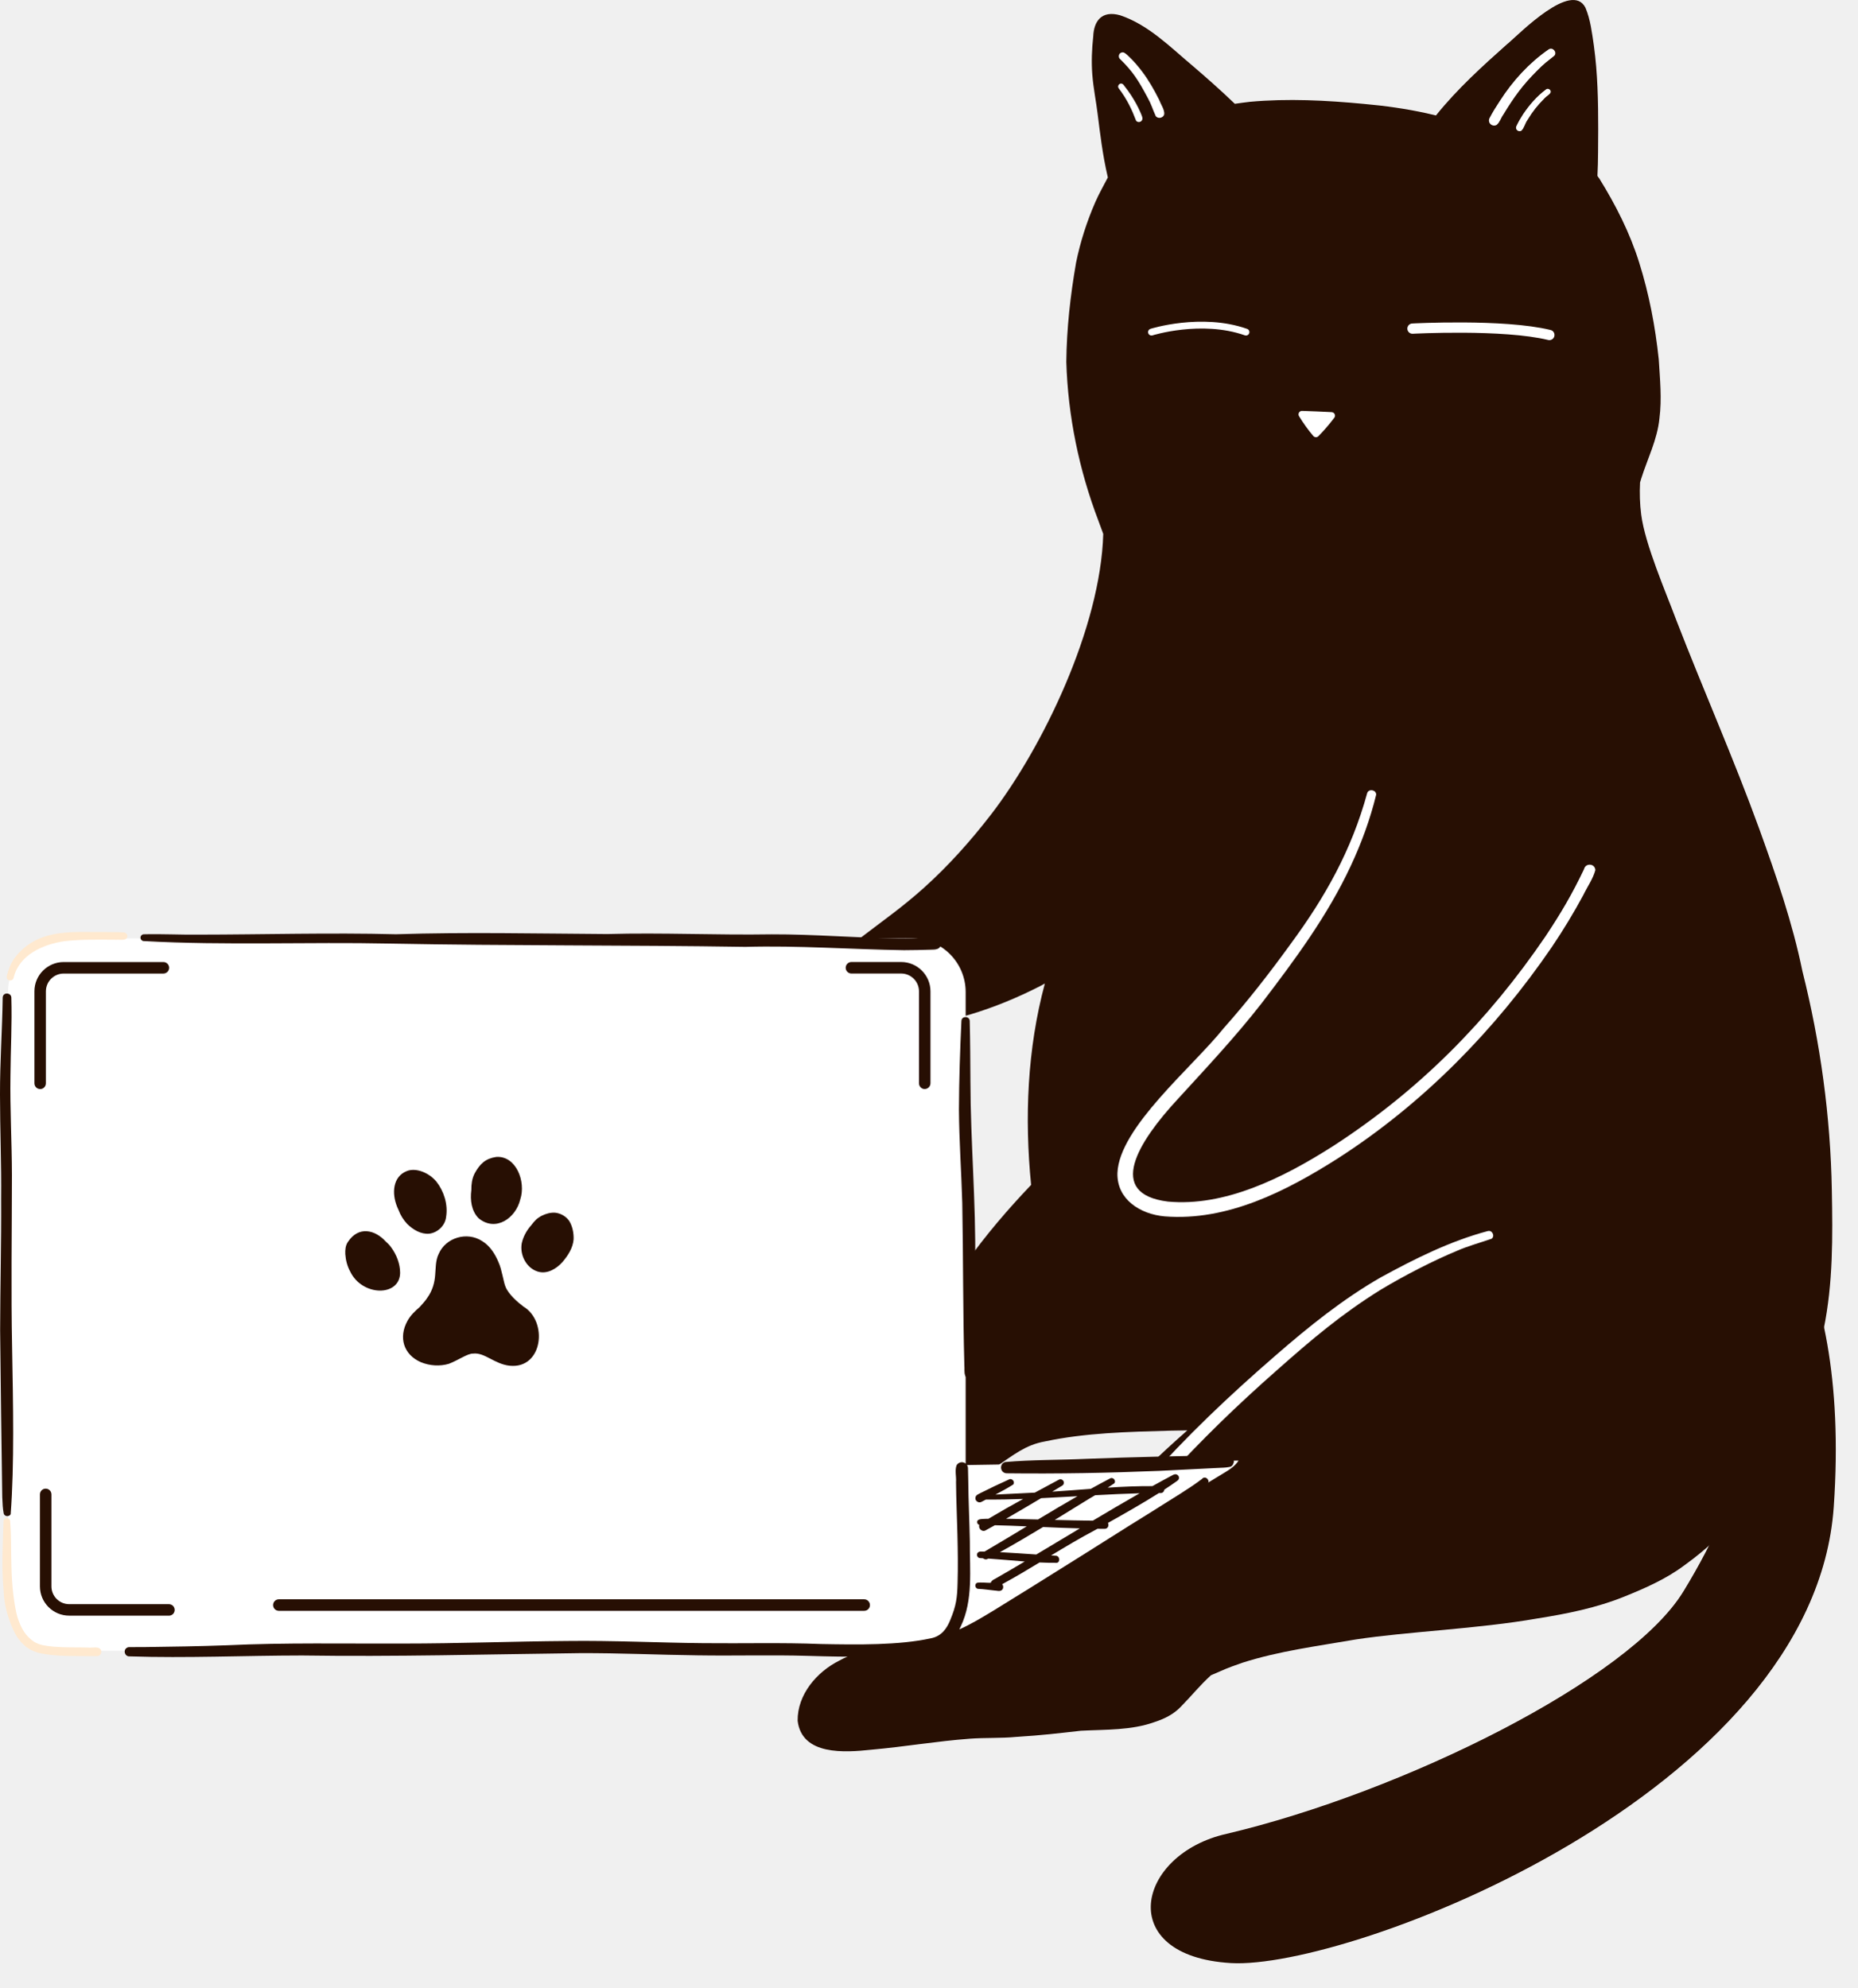
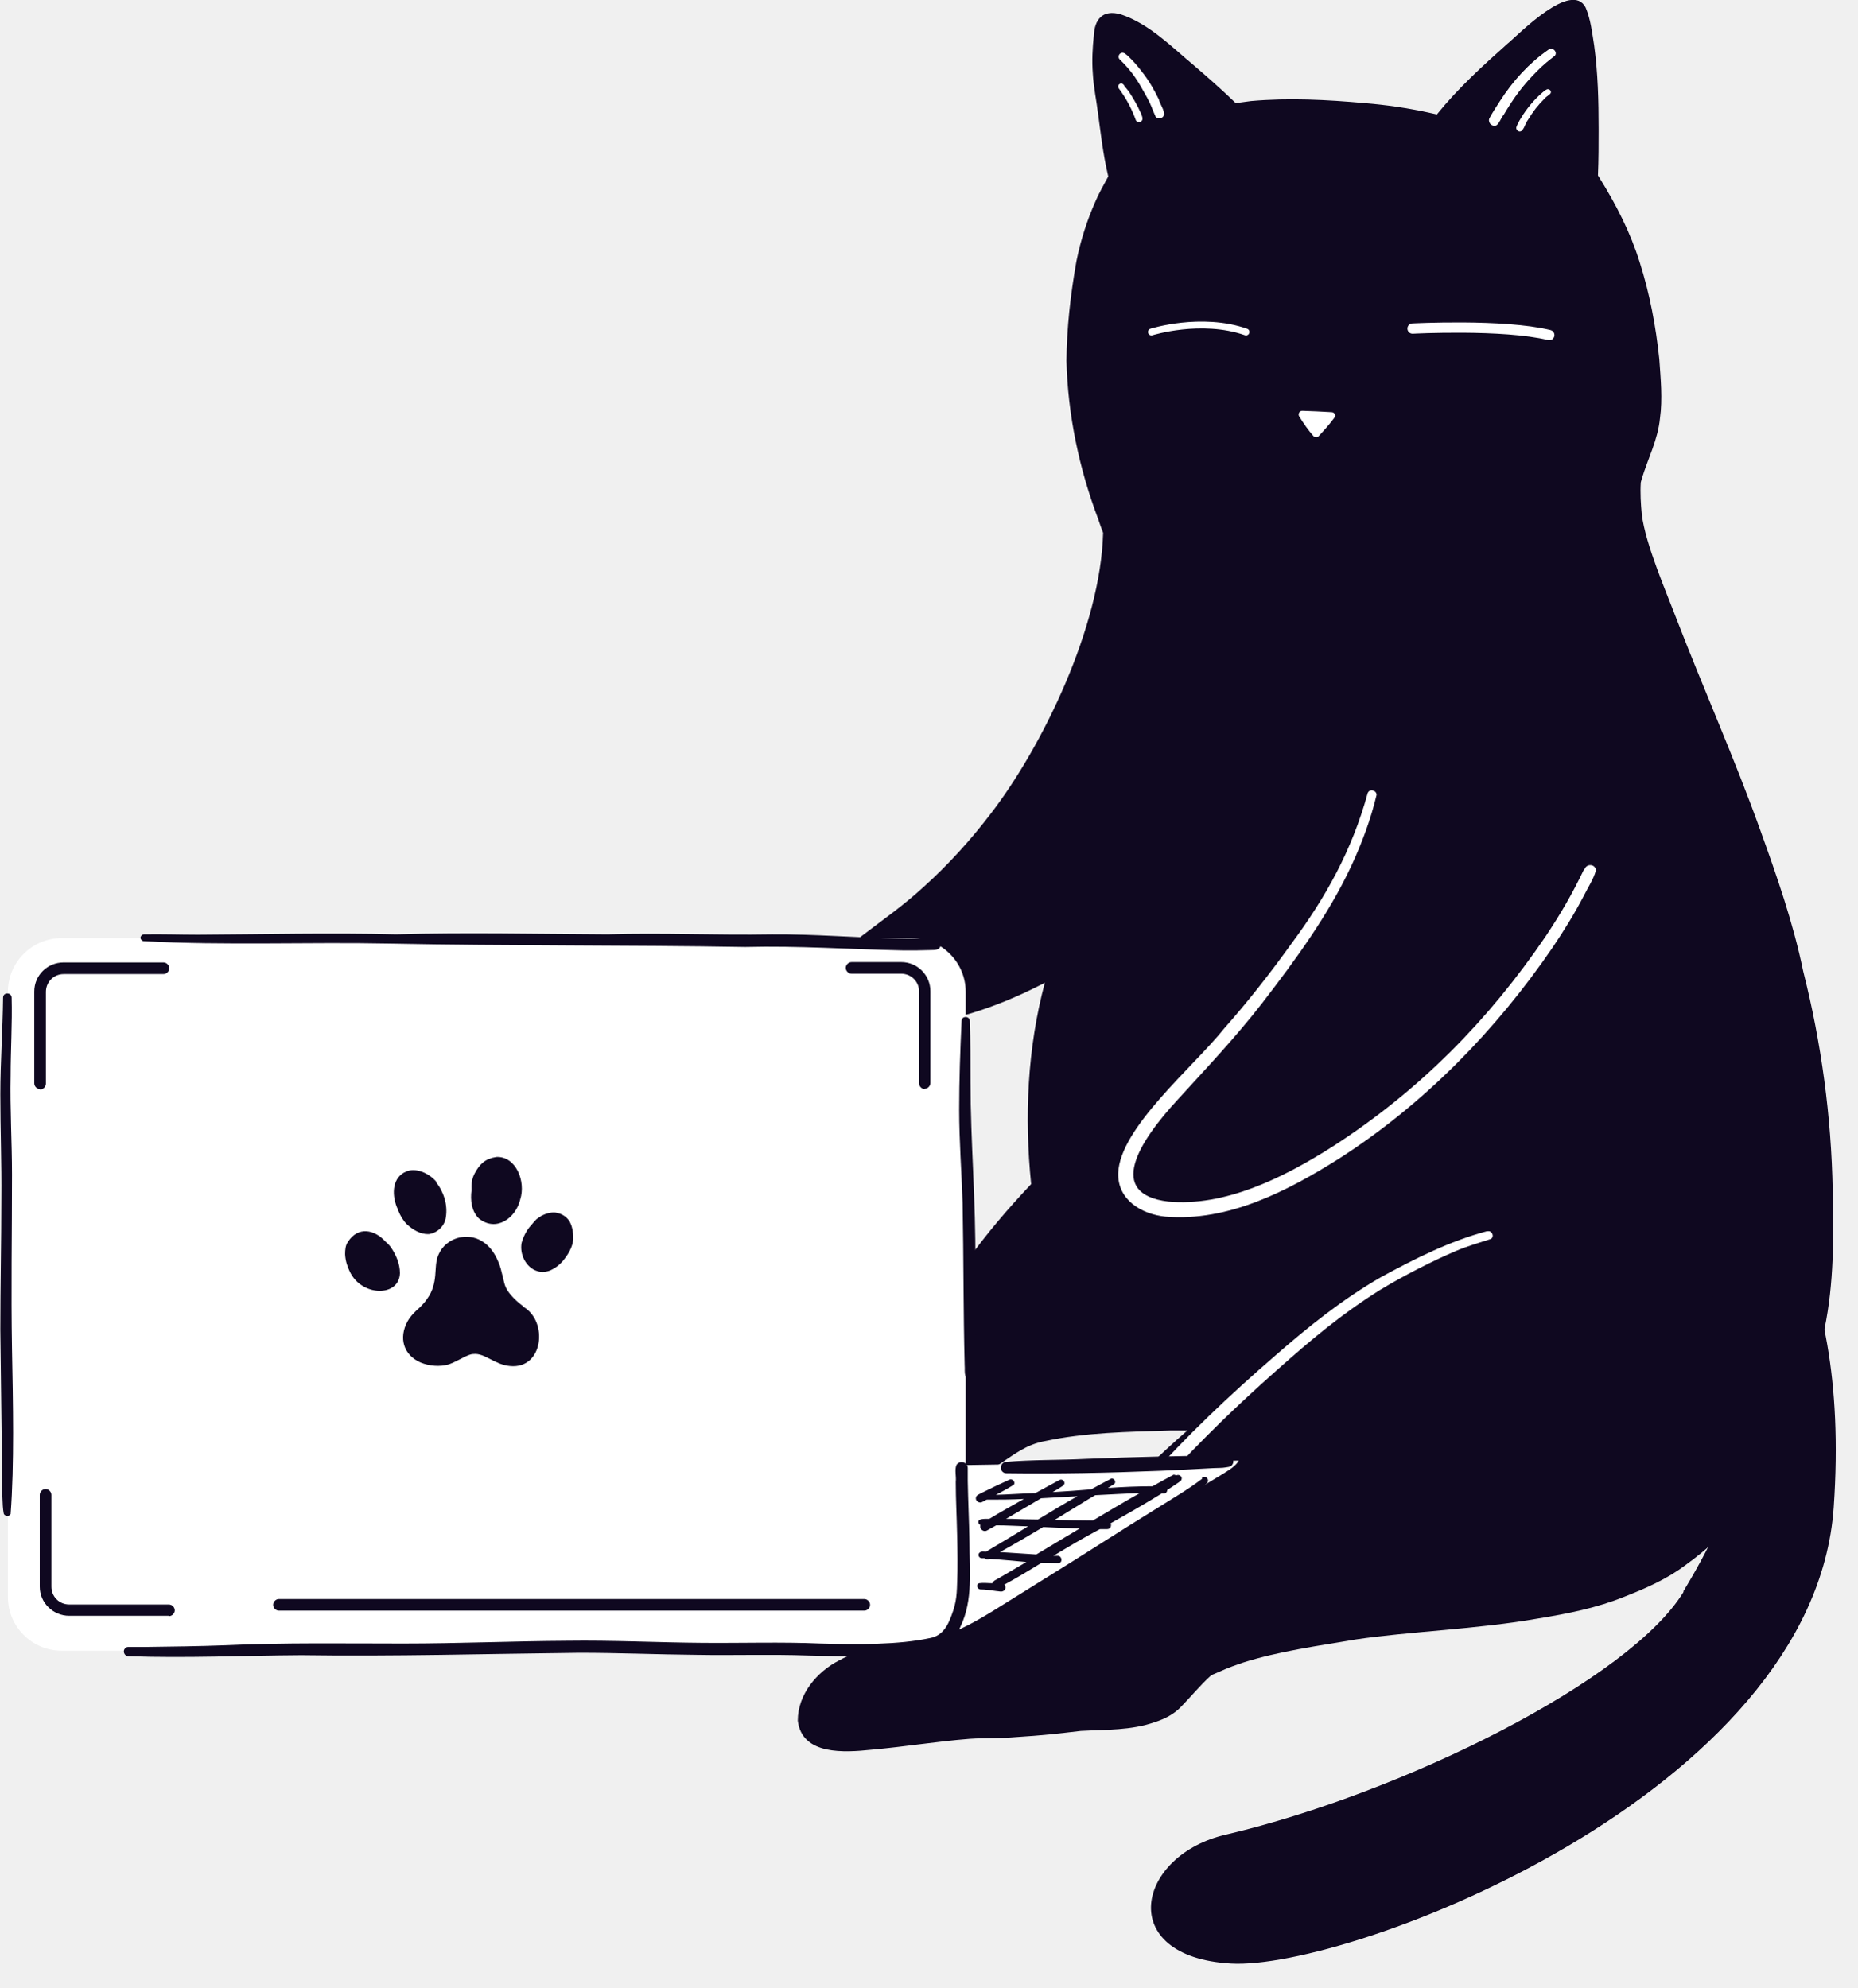
<svg xmlns="http://www.w3.org/2000/svg" id="Layer_1" version="1.1" viewBox="0 0 542 580">
  <defs>
    <style>
      .st0 {
-         fill: #270f03;
+         fill: #fff;
      }

      .st1 {
-         fill: #fff;
-       }
- 
-       .st2 {
        stroke-width: 2px;
      }

-       .st2, .st3 {
+       .st1, .st2 {
        fill: none;
        stroke: #fff;
        stroke-linecap: round;
        stroke-miterlimit: 10;
      }

-       .st4 {
-         fill: #ffe9cf;
+       .st2 {
+         stroke-width: 3px;
      }

      .st3 {
-         stroke-width: 3px;
+         fill: #0f0820;
      }
    </style>
  </defs>
-   <path class="st0" d="M440,12.74c3.59-3.09,18.64-18.42,22.66-10.48,1.48,3.51,1.9,7.37,2.46,11.11,1.1,8.06,1.26,16.21,1.26,24.33-.05,4.54.01,9.09-.23,13.63.17.26.34.53.54.76,4.79,7.72,8.95,15.91,11.66,24.6,2.88,9.14,4.68,18.63,5.69,28.15.35,5.76.95,11.57.2,17.32-.62,6.16-3.49,11.74-5.33,17.58-.11.37-.22.73-.32,1.08-.16,3.12-.07,6.26.33,9.36,1.13,8.77,7.22,22.69,10.26,30.86,7.89,20.39,16.76,40.4,24.22,60.96,4.91,13.58,9.66,27.27,12.56,41.44,5.26,20.89,8.2,42.4,8.59,63.94.26,13.54.37,27.15-2.37,40.48-1.91,10.75-4.39,21.47-8.69,31.51.03.04.06.08.09.12h-.06c-3.67,6.07-11.41,18.31-14.17,20.74-.02-.05-.03-.1-.05-.15-5.13,6.35-11.13,12.01-17.77,16.78-5.3,3.98-11.45,6.68-17.57,9.15-8.1,3.28-16.68,4.99-25.28,6.36-17.54,3.08-37.82,3.81-53.06,6.14-11.08,1.93-22.36,3.35-33.1,6.8-5.25,1.84-4.6,1.71-8.78,3.49-.14.06-.26.12-.38.17-3.31,3.01-5.47,5.81-8.78,9.17-2.02,2.14-4.68,3.48-7.45,4.4-6.97,2.55-14.41,2.22-21.71,2.61-6.83.77-11.05,1.3-18.9,1.8-4.49.42-9,.19-13.49.52-10.03.76-18.69,2.31-28.82,3.22-7.64.82-20.22,1.74-21.45-8.45-.09-7.66,5.57-14.26,12.15-17.56,6.04-3.31,12.95-4.25,19.55-5.88,12.52-3.17,23.81-5.38,34-12.05,4.42-2.83,9.64-8.2,14.33-13.21,2.01-2.28,4.01-4.59,6.08-6.82,1.4-2.02,2.85-4.01,4.42-5.91,6.94-8.53,14.96-16.06,23.19-23.33-1.58.02-3.15.04-4.73.08-12.89.36-25.06.64-36.81,3.15-5.65.98-9.2,3.97-14.29,7.4-4.71,2.88-10.36,3.31-15.74,3.53-18.07.68-36.13.57-54.2.1-5.16-.1-10.33-.2-15.48-.57-4.55-.32-9.21-1.04-13.28-3.22-11.37-6.73,2.32-15.11,9.37-17.7,10.02-3.12,20.44-4.82,30.65-7.26,7.72-1.52,15.71-3.3,21.75-6.41,14.56-6.79,19.66-15.39,28.24-28.08,5.71-8.04,12.14-15.54,18.93-22.67-1.95-19.57-1.12-39.72,4.01-58.77-.52.28-1.03.57-1.55.84-6.49,3.3-13.25,6.1-20.23,8.19-12.15,3.36-39.55,11.55-48.19-.75-4.27-6.76,11.2-17.54,15.92-21.42,6.95-5.32,12.48-9.15,18.82-14.85,7.14-6.43,13.57-13.63,19.44-21.23,15.11-19.59,32.06-54.6,32.83-82.01-.48-1.3-.97-2.6-1.44-3.91-5.63-14.8-8.86-30.46-9.34-46.3.1-9.71,1.19-19.41,2.85-28.97,1.23-6.04,3.13-11.96,5.59-17.61,1.05-2.42,2.47-4.92,3.68-7.25-1.59-6.84-2.24-12.81-2.98-18.54-.39-3.36-1.26-7.56-1.55-11.46-.29-3.73-.13-7.49.27-11.2.18-4.39,2.44-7.66,7.85-6.13,8.32,2.8,14.7,9.35,21.29,14.87,3.55,3.03,8.23,7.15,12.18,10.97,1.48-.22,2.96-.42,4.42-.59,11.07-1.01,22.24-.43,33.28.62,6.15.55,12.27,1.4,18.31,2.74.9.19,1.79.42,2.68.63,6.17-7.71,13.59-14.42,20.95-20.98Z" />
-   <path class="st1" d="M462.28,253.6c-3.57,7.49-6.7,12.77-11.22,19.6-16.84,24.73-36.83,44.97-62.05,61.31-14.91,9.51-31.75,17.71-48.21,16.19-18.13-2.24-8.78-17.34,2.98-30.01,8.34-9.12,16.81-18.15,24.42-27.92,9.66-12.64,19.23-25.55,25.97-40.04,3.12-6.66,5.67-13.64,7.41-20.77.06-1.4-2.1-1.88-2.61-.51-4.58,16.76-12.32,30.45-22.31,44.01-6.14,8.49-12.58,16.77-19.54,24.6-9.11,11.41-30.53,28.98-31.04,42.3-.21,7.79,6.76,12.05,13.79,12.66,18.32,1.45,35.53-7.38,50.56-16.94,24.78-15.92,45.84-37.41,62.42-61.68,3.3-4.88,6.35-9.92,9.15-15.1,1.16-2.42,2.84-4.75,3.54-7.32-.03-1.89-2.72-2.24-3.28-.39Z" />
-   <path class="st1" d="M434.15,359.31c-11,2.93-21.27,8.07-31.22,13.51-11.07,6.35-21.07,14.42-30.68,22.78-13.3,11.52-26.12,23.62-37.75,36.84-2.14,2.43-4.24,4.89-6.31,7.38-.87,1.02-2.11,2.29-.87,3.57,1.59,1.38,2.79-.26,3.77-1.44,3.04-3.47,6.08-6.93,9.18-10.34,10.12-11.21,21-21.7,32.33-31.67,10.13-8.98,18.85-16.38,30.23-23.46,7.14-4.3,15.59-8.61,22.25-11.37,3.29-1.44,6.81-2.39,10.17-3.55,1.1-.75.19-2.65-1.11-2.23Z" />
-   <path class="st1" d="M388.61,120.29c-2.88-.16-5.77-.27-8.63-.37-.82-.03-1.33.87-.9,1.56,1.26,2.05,2.65,4.01,4.16,5.77.39.45,1.09.47,1.5.05,1.65-1.68,3.19-3.48,4.63-5.38.49-.65.04-1.59-.77-1.63Z" />
-   <path class="st1" d="M338.22,29.07c-1.43-2.86-3.02-5.66-4.96-8.22-1.25-1.65-2.61-3.23-4.13-4.64-.55-.44-1.18-1.22-1.96-.84-.73.26-.92,1.31-.36,1.83,3.79,3.71,5.34,6.17,8.07,11.28,1.21,2.2,1.3,3.02,2.36,5.37.64.95,2.23.61,2.5-.49.15-1.31-1.07-3.04-1.53-4.31Z" />
-   <path class="st1" d="M451.95,14.39c-5.76,3.97-10.54,9.24-14.3,15.11-1.05,1.59-2.07,3.21-2.95,4.91-.2.34-.26.77-.15,1.15.24.93,1.38,1.39,2.2.89.93-.75,1.24-2.07,1.96-3.03,3.15-5.19,5.61-8.57,9.81-12.77,1.96-2.03,3.29-2.97,5.07-4.4.88-1.02-.5-2.58-1.63-1.86Z" />
-   <path class="st1" d="M332.8,32.83c-.75-1.76-1.7-3.43-2.73-5.03-.61-.95-1.28-1.85-1.98-2.73.05.06.14.18.11.14-.25-.29-.42-.7-.82-.79-.72-.22-1.38.64-.98,1.27,2.64,3.49,3.95,6.47,5.11,9.51.29.44.92.53,1.36.27,1.01-.62.24-1.81-.07-2.63Z" />
-   <path class="st1" d="M451.07,26.16c-2.64,1.96-4.8,4.49-6.63,7.2-.7,1.08-1.35,2.2-1.9,3.37-.14.24-.18.54-.11.8.16.65.96.96,1.53.62.85-.82,1.07-2.16,1.77-3.12,1.58-2.59,2.82-4.16,5.04-6.4.5-.56,1.28-.91,1.67-1.54.4-.81-.76-1.58-1.37-.93Z" />
-   <path class="st0" d="M491.24,464.49c38.23-62.78,8.62-82.99,1.44-96.25l6.87-30.84c10.5,1.48,40.77,27.31,35.56,102.4-5.81,83.75-141.75,135.18-175.92,133.16s-27.65-31.8-1.23-37.73c51.28-12.13,117.54-44.9,133.28-70.75Z" />
-   <path class="st1" d="M2.34,466.14v-176.59c0-8.65,7.01-15.66,15.66-15.66h248.13c8.65,0,15.66,7.01,15.66,15.66v176.59c0,8.65-7.01,15.66-15.66,15.66H18c-8.65,0-15.66-7.01-15.66-15.66Z" />
-   <path class="st0" d="M152.67,381.29c-1.51-1.14-4.3-3.48-5.18-5.79-.49-1.04-1.06-5.04-2-7.05-1.01-2.45-2.51-4.84-4.83-6.24-4.37-2.83-10.6-1.02-12.66,3.79-.94,1.93-.82,4.11-1.02,6.19-.16,2.1-.72,4.45-2.35,6.68-.51.8-1.3,1.66-2.15,2.6-1.38,1.2-2.72,2.46-3.6,4.09-2.62,4.78-1.15,9.8,3.93,12.02,2.54,1.05,5.53,1.26,8.17.47,2.75-1.04,5.48-3.04,7.08-2.98,3.34-.41,6.21,3.06,10.66,3.54,9.72,1.01,11.28-13.01,3.94-17.32Z" />
-   <path class="st0" d="M114.14,364.06c-.48-.66-1.04-1.24-1.65-1.77-3.13-3.41-7.88-4.47-10.95.16-.73,1.04-.84,2.34-.78,3.57.12,1.79.58,3.55,1.44,5.12,3.51,7.27,14.43,7.38,14.56.38-.01-2.68-1.05-5.33-2.63-7.47Z" />
-   <path class="st0" d="M127.32,344.85c-2.29-2.73-6.12-4.1-8.66-3.03-3.99,1.59-4.43,6.39-2.76,10.44.14.32.28.65.43.98.56,1.51,1.44,2.86,2.48,3.98,1.68,1.65,3.96,3.05,6.39,2.86,2.52-.28,4.71-2.38,4.98-4.92.58-3.61-.62-7.47-2.86-10.32Z" />
-   <path class="st0" d="M144.78,337.68c-3.17.48-4.76,2.04-6.29,4.83-.76,1.5-.97,3.18-.95,4.85-.38,2.91.02,6.11,2.14,8.23,4.98,4.07,10.84-.04,12.14-5.53,1.72-5.2-1.25-12.84-7.05-12.38Z" />
-   <path class="st0" d="M166,356.22c-.91-1.26-2.43-2.1-3.98-2.27-1.36-.1-2.73.29-3.94.89-.21.11-.43.22-.61.35-.37.23-.69.47-.99.73-.54.53-1.03,1.1-1.48,1.71-1.35,1.51-2.34,3.37-2.75,5.25-.61,3.34,1.29,7.17,4.61,8.23,2.73.89,5.51-.76,7.28-2.77,1.59-1.87,3.02-4.06,3.24-6.56.08-1.91-.33-3.96-1.37-5.58Z" />
-   <path class="st0" d="M11.72,317.86c-.93,0-1.68-.75-1.68-1.68v-26.84c0-4.72,3.84-8.55,8.55-8.55h29.08c.93,0,1.68.75,1.68,1.68s-.75,1.68-1.68,1.68h-29.08c-2.87,0-5.2,2.33-5.2,5.2v26.84c0,.93-.75,1.68-1.68,1.68Z" />
-   <path class="st0" d="M269.85,317.86c-.93,0-1.68-.75-1.68-1.68v-26.84c0-2.87-2.33-5.2-5.2-5.2h-14.51c-.93,0-1.68-.75-1.68-1.68s.75-1.68,1.68-1.68h14.51c4.72,0,8.55,3.84,8.55,8.55v26.84c0,.93-.75,1.68-1.68,1.68Z" />
-   <path class="st0" d="M49.28,471.56h-29.08c-4.72,0-8.55-3.84-8.55-8.55v-26.84c0-.93.75-1.68,1.68-1.68s1.68.75,1.68,1.68v26.84c0,2.87,2.33,5.2,5.2,5.2h29.08c.93,0,1.68.75,1.68,1.68s-.75,1.68-1.68,1.68Z" />
-   <path class="st0" d="M252.17,470.15H81.37c-.93,0-1.68-.75-1.68-1.68s.75-1.68,1.68-1.68h170.81c.93,0,1.68.75,1.68,1.68s-.75,1.68-1.68,1.68Z" />
-   <path class="st1" d="M270.56,427.79c30.29-.5,60.58-.99,90.87-1.49-1.05,1.66-2.8,2.74-4.48,3.75-24.35,14.73-48.69,29.45-73.04,44.18-2.5,1.51-5.07,3.05-7.93,3.61-3.59.7-7.27-.2-10.82-1.1-1.37-.35-2.88-.8-3.58-2.02-.5-.87-.46-1.94-.4-2.95.92-15.34,3.17-30.59,9.38-43.99Z" />
-   <path class="st0" d="M350.82,431.61c-3.86,2.95-8.72,5.77-14.59,9.52-8.59,5.29-17.06,10.76-25.63,16.08-6.88,4.3-13.75,8.63-20.67,12.86-3.64,2.21-6.73,4.05-9.99,5.51.15-.3.3-.59.43-.9,3.66-7.71,2.57-16.49,2.64-24.78-.11-5.89-.41-11.78-.46-17.67-.02-1.22-.06-2.44-.08-3.66.01-.7-.44-1.41-1.1-1.64-.79-.39-1.8-.01-2.23.73-.56,1.52-.04,3.28-.16,4.88.04,5.15.29,10.3.41,15.45.11,4.68.18,9.37.04,14.05-.11,4.34-.39,6.61-2.18,10.9-.95,2.31-2.46,4.65-5.7,5.25-9.32,2.02-21.1,1.86-31.99,1.65-11.43-.46-22.87-.12-34.31-.25-13.22-.13-26.44-.81-39.66-.64-15.94.12-31.88.75-47.82.75-17.23.07-34.46-.31-51.68.51-7.89.29-15.78.42-23.67.52-1.57.02-3.14,0-4.71.02-.36,0-.7.14-.95.39-.82.78-.22,2.34.95,2.3,16.79.56,33.6-.24,50.39-.26,27.04.42,54.08-.35,81.11-.68,11.44-.05,22.87.5,34.31.64,10.8.18,21.61-.17,32.41.16,11.6.34,23.33.59,34.82-1.27.26-.05.52-.11.78-.17,1.87-.2,5.09-1.13,7.92-2.23,8.06-3.34,15.23-8.45,22.67-12.95,10.96-6.82,21.89-13.7,32.75-20.68,7.73-5.01,11.04-7.25,17.46-12.87.98-.99-.51-2.56-1.54-1.54Z" />
-   <path class="st0" d="M284.98,398.34c-.07-2.43-.1-4.86-.14-7.29-.15-7.49-.23-14.99-.28-22.48.25-17.66-1.35-35.27-1.38-52.92-.03-5.87-.06-11.74-.2-17.61,0-1.55-2.42-1.61-2.43,0-.4,8.61-.69,17.24-.72,25.86.06,9.07.71,18.11.97,27.17.29,15.8.18,31.61.61,47.41.1.99-.1,2.05.23,2.99.47,1.33,2.5,1.46,3.17.21.5-1.02.1-2.25.17-3.35Z" />
-   <path class="st4" d="M29.54,481.79c-.58-1.57-2.7-.7-3.98-.93-3.32-.08-6.65.04-9.96-.25-2.12-.21-4.02-.41-5.69-1.44-2.39-1.63-3.73-3.77-4.82-7.17-.92-3.26-1.68-9.11-1.77-15.37-.15-4.65.01-8.3-.35-12.43.13-1.33-1.85-1.65-1.94-.23-.17,6.31-.64,13.22.03,20.29.1,3.46,1,6.76,1.68,8.62.75,2.12,1.93,5.19,4.3,7.29,1.55,1.4,3.53,2.23,5.59,2.53,3.18.56,6.42.64,9.65.64,2.01,0,4.03.05,6.04.02.81.02,1.43-.81,1.21-1.58Z" />
-   <path class="st0" d="M3.54,393.71c-.35-16.92-.07-33.85-.06-50.77-.02-9.64-.58-19.26-.43-28.9.05-7.61.49-15.22.26-22.83,0-1.57-2.51-1.71-2.52,0C.66,300.63-.02,310.04,0,319.46c0,10.14.45,20.27.34,30.41.08,12.77-.27,25.53-.3,38.3.17,16.26.39,32.51.62,48.77.1,2.17.13,3.29.44,4.88.3.84,1.58.93,2.01.14,1.11-14.65.71-32.38.43-48.25Z" />
-   <path class="st4" d="M34.7,272.08c-2.84-.05-5.67-.07-8.51-.06-7.95-.1-16.04.16-21.59,7.17-1.05,1.24-1.74,2.73-2.21,4.28-.15.71-.66,1.5-.3,2.2.42.77,1.66.61,1.87-.24,1.63-6.93,8.88-9.88,14.93-10.74,4.99-.56,10.03-.43,15.05-.41,1.14-.08,3.48.5,3.18-1.35-.31-1.05-1.57-.76-2.41-.85Z" />
-   <path class="st0" d="M271.08,273.86c-2.94-.03-5.88.13-8.83.07-12.37-.21-24.72-1.26-37.1-1.23-15.97.27-31.94-.54-47.92-.08-20.56-.13-41.13-.6-61.69.06-19.26-.5-38.51.09-57.77.11-5.26.06-10.52-.24-15.78-.1-.53-.01-1,.46-.99.99,0,.53.46,1,.99.99,23.91,1.32,47.87.21,71.8.73,34.57.68,69.14.4,103.71.96,15.44-.43,30.86.73,46.29.97,2.64-.02,5.29-.06,7.93-.15,1.2,0,2.83-.08,2.83-1.67-.12-1.93-2.07-1.58-3.48-1.64Z" />
-   <path class="st0" d="M359.81,425.8c-.16-.61-.65-1.13-1.39-1.1-13.8.28-27.61.55-41.4,1.09-7.89.37-15.82.24-23.69.93-1.89.56-1.47,3.35.54,3.29,14.81.18,29.63-.1,44.43-.71,5.18-.24,11.97-.6,15.92-.8,1.79-.12,2.44-.07,3.55-.19.92-.21,1.85.09,2.26-1.49.07-.37-.03-.72-.22-1.02Z" />
-   <path class="st0" d="M342.48,430.39c-2.04,1.08-4.11,2.2-6.19,3.36-4.34-.02-8.69.16-13.05.45.65-.41,1.29-.82,1.91-1.25.67-.78-.38-1.98-1.25-1.42-1.88.98-3.75,1.99-5.61,3.02-3.75.28-7.5.58-11.24.82.98-.58,1.95-1.16,2.91-1.76.22-.13.39-.35.46-.6.25-.82-.73-1.58-1.46-1.12-2.32,1.26-4.66,2.51-6.99,3.76-.14,0-.28.02-.41.02-3.69.15-7.39.4-11.08.55,1.76-.92,3.51-1.87,5.17-2.92.69-.8-.39-2.03-1.28-1.46-3.29,1.49-5.18,2.39-8.23,3.92-.55.32-1.3.52-1.47,1.21-.31,1,.88,1.91,1.77,1.36.42-.22.84-.44,1.26-.66,3.64.03,7.26-.05,10.87-.17-3.43,1.87-6.81,3.8-10.15,5.79-.21,0-.42,0-.62,0-.77.07-1.65-.04-2.34.33-.58.4-.31,1.32.33,1.45-.41,1.01.81,2.23,1.86,1.57.89-.48,1.77-.98,2.66-1.47,3.1.07,6.2.19,9.31.33-4.1,2.47-8.19,4.95-12.32,7.36-.65.04-1.42-.19-1.94.28-.59.56-.15,1.64.67,1.62.28.01.55.03.83.05.36.33.93.45,1.37.17.05-.03.11-.06.16-.08,3.54.23,7.1.58,10.64.86-2.93,1.74-5.85,3.45-8.74,5.1-.69.29-1.06.71-1.2,1.12-1.3.03-2.65-.21-3.92-.02-.93.33-.62,1.82.36,1.78,1.59.06,3.17.34,4.75.49.58.01,1.21.26,1.76.03.78-.27.92-1.33.4-1.88,3.7-2.01,7.31-4.16,10.92-6.35,1.7.08,3.4.13,5.1.11,1.07-.38.72-2.11-.42-2.07-.44-.02-.88-.05-1.32-.08,4.27-2.58,8.55-5.15,12.96-7.47.18-.1.38-.21.57-.32.7,0,1.39.02,2.09.02,1.01,0,1.33-1.04.98-1.73,5.01-2.81,10.43-5.91,14.88-8.72.12,0,.24,0,.35,0,.68.1,1.17-.44,1.22-1,1.21-.79,2.33-1.54,3.32-2.25.35-.26.81-.47.92-.93.26-.85-.75-1.64-1.52-1.17ZM295.07,443.3c-.49,0-.99-.01-1.49-.02,3.43-1.97,6.83-3.99,10.23-6.01,3.54-.17,7.08-.37,10.61-.57-3.87,2.21-7.69,4.49-11.51,6.79-2.61-.07-5.23-.14-7.84-.19ZM302.42,453.71c-3.55-.24-7.09-.49-10.64-.68,3.95-2.18,8.28-4.73,12.6-7.34,3.58.16,7.16.31,10.74.4-4.23,2.54-8.48,5.1-12.7,7.61ZM318.89,443.84c-3.7-.05-7.4-.12-11.1-.22,2.86-1.75,5.66-3.48,8.29-5.11,1.14-.72,2.31-1.41,3.49-2.1,4.33-.24,8.67-.45,13-.57-4.5,2.55-9.07,5.26-13.68,8Z" />
-   <path class="st3" d="M412.18,95.91s26.53-1.42,39.94,1.86" />
-   <path class="st2" d="M336.02,96.93s14.55-4.6,27.57,0" />
+   <path class="st3" d="M440,12.7c3.6-3.1,18.6-18.4,22.7-10.5,1.5,3.5,1.9,7.4,2.5,11.1,1.1,8.1,1.3,16.2,1.3,24.3,0,4.5,0,9.1-.2,13.6.2.3.3.5.5.8,4.8,7.7,9,15.9,11.7,24.6,2.9,9.1,4.7,18.6,5.7,28.2.4,5.8,1,11.6.2,17.3-.6,6.2-3.5,11.7-5.3,17.6-.1.4-.2.7-.3,1.1-.2,3.1,0,6.3.3,9.4,1.1,8.8,7.2,22.7,10.3,30.9,7.9,20.4,16.8,40.4,24.2,61,4.9,13.6,9.7,27.3,12.6,41.4,5.3,20.9,8.2,42.4,8.6,63.9.3,13.5.4,27.1-2.4,40.5-1.9,10.8-4.4,21.5-8.7,31.5,0,0,0,0,0,.1h0c-3.7,6.1-11.4,18.3-14.2,20.7,0,0,0-.1,0-.1-5.1,6.4-11.1,12-17.8,16.8-5.3,4-11.5,6.7-17.6,9.1-8.1,3.3-16.7,5-25.3,6.4-17.5,3.1-37.8,3.8-53.1,6.1-11.1,1.9-22.4,3.4-33.1,6.8-5.2,1.8-4.6,1.7-8.8,3.5-.1,0-.3.1-.4.2-3.3,3-5.5,5.8-8.8,9.2-2,2.1-4.7,3.5-7.5,4.4-7,2.5-14.4,2.2-21.7,2.6-6.8.8-11,1.3-18.9,1.8-4.5.4-9,.2-13.5.5-10,.8-18.7,2.3-28.8,3.2-7.6.8-20.2,1.7-21.4-8.5,0-7.7,5.6-14.3,12.1-17.6,6-3.3,12.9-4.2,19.6-5.9,12.5-3.2,23.8-5.4,34-12,4.4-2.8,9.6-8.2,14.3-13.2,2-2.3,4-4.6,6.1-6.8,1.4-2,2.9-4,4.4-5.9,6.9-8.5,15-16.1,23.2-23.3-1.6,0-3.1,0-4.7,0-12.9.4-25.1.6-36.8,3.1-5.6,1-9.2,4-14.3,7.4-4.7,2.9-10.4,3.3-15.7,3.5-18.1.7-36.1.6-54.2.1-5.2-.1-10.3-.2-15.5-.6-4.6-.3-9.2-1-13.3-3.2-11.4-6.7,2.3-15.1,9.4-17.7,10-3.1,20.4-4.8,30.6-7.3,7.7-1.5,15.7-3.3,21.8-6.4,14.6-6.8,19.7-15.4,28.2-28.1,5.7-8,12.1-15.5,18.9-22.7-2-19.6-1.1-39.7,4-58.8-.5.3-1,.6-1.5.8-6.5,3.3-13.2,6.1-20.2,8.2-12.1,3.4-39.6,11.5-48.2-.8-4.3-6.8,11.2-17.5,15.9-21.4,6.9-5.3,12.5-9.1,18.8-14.9,7.1-6.4,13.6-13.6,19.4-21.2,15.1-19.6,32.1-54.6,32.8-82-.5-1.3-1-2.6-1.4-3.9-5.6-14.8-8.9-30.5-9.3-46.3.1-9.7,1.2-19.4,2.9-29,1.2-6,3.1-12,5.6-17.6,1-2.4,2.5-4.9,3.7-7.2-1.6-6.8-2.2-12.8-3-18.5-.4-3.4-1.3-7.6-1.5-11.5-.3-3.7-.1-7.5.3-11.2.2-4.4,2.4-7.7,7.9-6.1,8.3,2.8,14.7,9.4,21.3,14.9,3.5,3,8.2,7.1,12.2,11,1.5-.2,3-.4,4.4-.6,11.1-1,22.2-.4,33.3.6,6.1.5,12.3,1.4,18.3,2.7.9.2,1.8.4,2.7.6,6.2-7.7,13.6-14.4,21-21h0Z" />
+   <path class="st0" d="M462.3,253.6c-3.6,7.5-6.7,12.8-11.2,19.6-16.8,24.7-36.8,45-62,61.3-14.9,9.5-31.8,17.7-48.2,16.2-18.1-2.2-8.8-17.3,3-30,8.3-9.1,16.8-18.1,24.4-27.9,9.7-12.6,19.2-25.5,26-40,3.1-6.7,5.7-13.6,7.4-20.8,0-1.4-2.1-1.9-2.6-.5-4.6,16.8-12.3,30.5-22.3,44-6.1,8.5-12.6,16.8-19.5,24.6-9.1,11.4-30.5,29-31,42.3-.2,7.8,6.8,12,13.8,12.7,18.3,1.5,35.5-7.4,50.6-16.9,24.8-15.9,45.8-37.4,62.4-61.7,3.3-4.9,6.4-9.9,9.1-15.1,1.2-2.4,2.8-4.8,3.5-7.3,0-1.9-2.7-2.2-3.3-.4h0Z" />
+   <path class="st0" d="M434.1,359.3c-11,2.9-21.3,8.1-31.2,13.5-11.1,6.4-21.1,14.4-30.7,22.8-13.3,11.5-26.1,23.6-37.8,36.8-2.1,2.4-4.2,4.9-6.3,7.4-.9,1-2.1,2.3-.9,3.6,1.6,1.4,2.8-.3,3.8-1.4,3-3.5,6.1-6.9,9.2-10.3,10.1-11.2,21-21.7,32.3-31.7,10.1-9,18.9-16.4,30.2-23.5,7.1-4.3,15.6-8.6,22.2-11.4,3.3-1.4,6.8-2.4,10.2-3.5,1.1-.8.2-2.6-1.1-2.2h0Z" />
+   <path class="st0" d="M388.6,120.3c-2.9-.2-5.8-.3-8.6-.4-.8,0-1.3.9-.9,1.6,1.3,2.1,2.6,4,4.2,5.8.4.4,1.1.5,1.5,0,1.6-1.7,3.2-3.5,4.6-5.4.5-.7,0-1.6-.8-1.6h0Z" />
+   <path class="st0" d="M338.2,29.1c-1.4-2.9-3-5.7-5-8.2-1.2-1.6-2.6-3.2-4.1-4.6-.5-.4-1.2-1.2-2-.8-.7.3-.9,1.3-.4,1.8,3.8,3.7,5.3,6.2,8.1,11.3,1.2,2.2,1.3,3,2.4,5.4.6,1,2.2.6,2.5-.5.1-1.3-1.1-3-1.5-4.3h0Z" />
+   <path class="st0" d="M452,14.4c-5.8,4-10.5,9.2-14.3,15.1-1,1.6-2.1,3.2-3,4.9-.2.3-.3.8-.1,1.2.2.9,1.4,1.4,2.2.9.9-.8,1.2-2.1,2-3,3.1-5.2,5.6-8.6,9.8-12.8,2-2,3.3-3,5.1-4.4.9-1-.5-2.6-1.6-1.9h0Z" />
+   <path class="st0" d="M332.8,32.8c-.8-1.8-1.7-3.4-2.7-5-.6-1-1.3-1.9-2-2.7,0,0,.1.2.1.1-.2-.3-.4-.7-.8-.8-.7-.2-1.4.6-1,1.3,2.6,3.5,4,6.5,5.1,9.5.3.4.9.5,1.4.3,1-.6.2-1.8,0-2.6h0Z" />
+   <path class="st0" d="M451.1,26.2c-2.6,2-4.8,4.5-6.6,7.2-.7,1.1-1.4,2.2-1.9,3.4-.1.2-.2.5-.1.8.2.7,1,1,1.5.6.9-.8,1.1-2.2,1.8-3.1,1.6-2.6,2.8-4.2,5-6.4.5-.6,1.3-.9,1.7-1.5.4-.8-.8-1.6-1.4-.9h0Z" />
+   <path class="st3" d="M491.2,464.5c38.2-62.8,8.6-83,1.4-96.2l6.9-30.8c10.5,1.5,40.8,27.3,35.6,102.4-5.8,83.8-141.8,135.2-175.9,133.2s-27.6-31.8-1.2-37.7c51.3-12.1,117.5-44.9,133.3-70.8h0Z" />
+   <path class="st0" d="M2.3,466.1v-176.6c0-8.6,7-15.7,15.7-15.7h248.1c8.6,0,15.7,7,15.7,15.7v176.6c0,8.6-7,15.7-15.7,15.7H18c-8.6,0-15.7-7-15.7-15.7Z" />
+   <path class="st3" d="M152.7,381.3c-1.5-1.1-4.3-3.5-5.2-5.8-.5-1-1.1-5-2-7-1-2.5-2.5-4.8-4.8-6.2-4.4-2.8-10.6-1-12.7,3.8-.9,1.9-.8,4.1-1,6.2-.2,2.1-.7,4.5-2.3,6.7-.5.8-1.3,1.7-2.2,2.6-1.4,1.2-2.7,2.5-3.6,4.1-2.6,4.8-1.2,9.8,3.9,12,2.5,1,5.5,1.3,8.2.5,2.8-1,5.5-3,7.1-3,3.3-.4,6.2,3.1,10.7,3.5,9.7,1,11.3-13,3.9-17.3h0Z" />
+   <path class="st3" d="M114.1,364.1c-.5-.7-1-1.2-1.7-1.8-3.1-3.4-7.9-4.5-10.9.2-.7,1-.8,2.3-.8,3.6.1,1.8.6,3.5,1.4,5.1,3.5,7.3,14.4,7.4,14.6.4,0-2.7-1.1-5.3-2.6-7.5h0Z" />
+   <path class="st3" d="M127.3,344.9c-2.3-2.7-6.1-4.1-8.7-3-4,1.6-4.4,6.4-2.8,10.4.1.3.3.6.4,1,.6,1.5,1.4,2.9,2.5,4,1.7,1.6,4,3,6.4,2.9,2.5-.3,4.7-2.4,5-4.9.6-3.6-.6-7.5-2.9-10.3h0Z" />
+   <path class="st3" d="M144.8,337.7c-3.2.5-4.8,2-6.3,4.8-.8,1.5-1,3.2-.9,4.9-.4,2.9,0,6.1,2.1,8.2,5,4.1,10.8,0,12.1-5.5,1.7-5.2-1.2-12.8-7.1-12.4h0Z" />
+   <path class="st3" d="M166,356.2c-.9-1.3-2.4-2.1-4-2.3-1.4-.1-2.7.3-3.9.9-.2.1-.4.2-.6.4-.4.2-.7.5-1,.7-.5.5-1,1.1-1.5,1.7-1.4,1.5-2.3,3.4-2.8,5.2-.6,3.3,1.3,7.2,4.6,8.2,2.7.9,5.5-.8,7.3-2.8,1.6-1.9,3-4.1,3.2-6.6,0-1.9-.3-4-1.4-5.6h0Z" />
+   <path class="st3" d="M11.7,317.9c-.9,0-1.7-.8-1.7-1.7v-26.8c0-4.7,3.8-8.5,8.6-8.5h29.1c.9,0,1.7.8,1.7,1.7s-.8,1.7-1.7,1.7h-29.1c-2.9,0-5.2,2.3-5.2,5.2v26.8c0,.9-.8,1.7-1.7,1.7h0Z" />
+   <path class="st3" d="M269.9,317.9c-.9,0-1.7-.8-1.7-1.7v-26.8c0-2.9-2.3-5.2-5.2-5.2h-14.5c-.9,0-1.7-.8-1.7-1.7s.8-1.7,1.7-1.7h14.5c4.7,0,8.5,3.8,8.5,8.5v26.8c0,.9-.8,1.7-1.7,1.7h0Z" />
+   <path class="st3" d="M49.3,471.6h-29.1c-4.7,0-8.6-3.8-8.6-8.5v-26.8c0-.9.8-1.7,1.7-1.7s1.7.8,1.7,1.7v26.8c0,2.9,2.3,5.2,5.2,5.2h29.1c.9,0,1.7.8,1.7,1.7s-.8,1.7-1.7,1.7h0Z" />
+   <path class="st3" d="M252.2,470.1H81.4c-.9,0-1.7-.8-1.7-1.7s.8-1.7,1.7-1.7h170.8c.9,0,1.7.8,1.7,1.7s-.8,1.7-1.7,1.7h0Z" />
+   <path class="st0" d="M270.6,427.8c30.3-.5,60.6-1,90.9-1.5-1,1.7-2.8,2.7-4.5,3.8-24.4,14.7-48.7,29.5-73,44.2-2.5,1.5-5.1,3-7.9,3.6-3.6.7-7.3-.2-10.8-1.1-1.4-.4-2.9-.8-3.6-2-.5-.9-.5-1.9-.4-3,.9-15.3,3.2-30.6,9.4-44h0Z" />
+   <path class="st3" d="M350.8,431.6c-3.9,3-8.7,5.8-14.6,9.5-8.6,5.3-17.1,10.8-25.6,16.1-6.9,4.3-13.8,8.6-20.7,12.9-3.6,2.2-6.7,4-10,5.5.1-.3.3-.6.4-.9,3.7-7.7,2.6-16.5,2.6-24.8-.1-5.9-.4-11.8-.5-17.7,0-1.2,0-2.4,0-3.7,0-.7-.4-1.4-1.1-1.6-.8-.4-1.8,0-2.2.7-.6,1.5,0,3.3-.2,4.9,0,5.1.3,10.3.4,15.5.1,4.7.2,9.4,0,14-.1,4.3-.4,6.6-2.2,10.9-1,2.3-2.5,4.6-5.7,5.2-9.3,2-21.1,1.9-32,1.6-11.4-.5-22.9-.1-34.3-.2-13.2-.1-26.4-.8-39.7-.6-15.9.1-31.9.8-47.8.8-17.2,0-34.5-.3-51.7.5-7.9.3-15.8.4-23.7.5-1.6,0-3.1,0-4.7,0-.4,0-.7.1-1,.4-.8.8-.2,2.3,1,2.3,16.8.6,33.6-.2,50.4-.3,27,.4,54.1-.4,81.1-.7,11.4,0,22.9.5,34.3.6,10.8.2,21.6-.2,32.4.2,11.6.3,23.3.6,34.8-1.3.3,0,.5-.1.8-.2,1.9-.2,5.1-1.1,7.9-2.2,8.1-3.3,15.2-8.5,22.7-13,11-6.8,21.9-13.7,32.8-20.7,7.7-5,11-7.2,17.5-12.9,1-1-.5-2.6-1.5-1.5h0Z" />
+   <path class="st3" d="M285,398.3c0-2.4-.1-4.9-.1-7.3-.1-7.5-.2-15-.3-22.5.2-17.7-1.4-35.3-1.4-52.9,0-5.9,0-11.7-.2-17.6,0-1.5-2.4-1.6-2.4,0-.4,8.6-.7,17.2-.7,25.9,0,9.1.7,18.1,1,27.2.3,15.8.2,31.6.6,47.4.1,1-.1,2,.2,3,.5,1.3,2.5,1.5,3.2.2.5-1,.1-2.2.2-3.4h0Z" />
+   <path class="st3" d="M3.5,393.7c-.3-16.9,0-33.9,0-50.8,0-9.6-.6-19.3-.4-28.9,0-7.6.5-15.2.3-22.8,0-1.6-2.5-1.7-2.5,0-.1,9.4-.8,18.8-.8,28.2,0,10.1.4,20.3.3,30.4,0,12.8-.3,25.5-.3,38.3.2,16.3.4,32.5.6,48.8.1,2.2.1,3.3.4,4.9.3.8,1.6.9,2,.1,1.1-14.6.7-32.4.4-48.2Z" />
+   <path class="st3" d="M271.1,273.9c-2.9,0-5.9.1-8.8,0-12.4-.2-24.7-1.3-37.1-1.2-16,.3-31.9-.5-47.9,0-20.6-.1-41.1-.6-61.7,0-19.3-.5-38.5,0-57.8.1-5.3,0-10.5-.2-15.8-.1-.5,0-1,.5-1,1,0,.5.5,1,1,1,23.9,1.3,47.9.2,71.8.7,34.6.7,69.1.4,103.7,1,15.4-.4,30.9.7,46.3,1,2.6,0,5.3,0,7.9-.1,1.2,0,2.8,0,2.8-1.7-.1-1.9-2.1-1.6-3.5-1.6h0Z" />
+   <path class="st3" d="M359.8,425.8c-.2-.6-.6-1.1-1.4-1.1-13.8.3-27.6.5-41.4,1.1-7.9.4-15.8.2-23.7.9-1.9.6-1.5,3.4.5,3.3,14.8.2,29.6-.1,44.4-.7,5.2-.2,12-.6,15.9-.8,1.8-.1,2.4,0,3.5-.2.9-.2,1.9,0,2.3-1.5,0-.4,0-.7-.2-1h0Z" />
+   <path class="st3" d="M342.5,430.4c-2,1.1-4.1,2.2-6.2,3.4-4.3,0-8.7.2-13,.5.6-.4,1.3-.8,1.9-1.2.7-.8-.4-2-1.2-1.4-1.9,1-3.8,2-5.6,3-3.8.3-7.5.6-11.2.8,1-.6,2-1.2,2.9-1.8.2-.1.4-.4.5-.6.2-.8-.7-1.6-1.5-1.1-2.3,1.3-4.7,2.5-7,3.8-.1,0-.3,0-.4,0-3.7.1-7.4.4-11.1.5,1.8-.9,3.5-1.9,5.2-2.9.7-.8-.4-2-1.3-1.5-3.3,1.5-5.2,2.4-8.2,3.9-.5.3-1.3.5-1.5,1.2-.3,1,.9,1.9,1.8,1.4.4-.2.8-.4,1.3-.7,3.6,0,7.3,0,10.9-.2-3.4,1.9-6.8,3.8-10.1,5.8h-.6c-.8,0-1.6,0-2.3.3-.6.4-.3,1.3.3,1.5-.4,1,.8,2.2,1.9,1.6.9-.5,1.8-1,2.7-1.5,3.1,0,6.2.2,9.3.3-4.1,2.5-8.2,5-12.3,7.4-.6,0-1.4-.2-1.9.3-.6.6-.1,1.6.7,1.6.3,0,.5,0,.8,0,.4.3.9.5,1.4.2,0,0,.1,0,.2,0,3.5.2,7.1.6,10.6.9-2.9,1.7-5.9,3.5-8.7,5.1-.7.3-1.1.7-1.2,1.1-1.3,0-2.6-.2-3.9,0-.9.3-.6,1.8.4,1.8,1.6,0,3.2.3,4.8.5.6,0,1.2.3,1.8,0,.8-.3.9-1.3.4-1.9,3.7-2,7.3-4.2,10.9-6.4,1.7,0,3.4.1,5.1.1,1.1-.4.7-2.1-.4-2.1-.4,0-.9,0-1.3,0,4.3-2.6,8.5-5.1,13-7.5.2-.1.4-.2.6-.3.7,0,1.4,0,2.1,0,1,0,1.3-1,1-1.7,5-2.8,10.4-5.9,14.9-8.7h.4c.7.1,1.2-.4,1.2-1,1.2-.8,2.3-1.5,3.3-2.2.4-.3.8-.5.9-.9.3-.9-.8-1.6-1.5-1.2h0ZM295.1,443.3c-.5,0-1,0-1.5,0,3.4-2,6.8-4,10.2-6,3.5-.2,7.1-.4,10.6-.6-3.9,2.2-7.7,4.5-11.5,6.8-2.6,0-5.2-.1-7.8-.2ZM302.4,453.7c-3.5-.2-7.1-.5-10.6-.7,4-2.2,8.3-4.7,12.6-7.3,3.6.2,7.2.3,10.7.4-4.2,2.5-8.5,5.1-12.7,7.6h0ZM318.9,443.8c-3.7,0-7.4-.1-11.1-.2,2.9-1.8,5.7-3.5,8.3-5.1,1.1-.7,2.3-1.4,3.5-2.1,4.3-.2,8.7-.5,13-.6-4.5,2.5-9.1,5.3-13.7,8Z" />
+   <path class="st2" d="M412.2,95.9s26.5-1.4,39.9,1.9" />
+   <path class="st1" d="M336,96.9s14.5-4.6,27.6,0" />
</svg>
